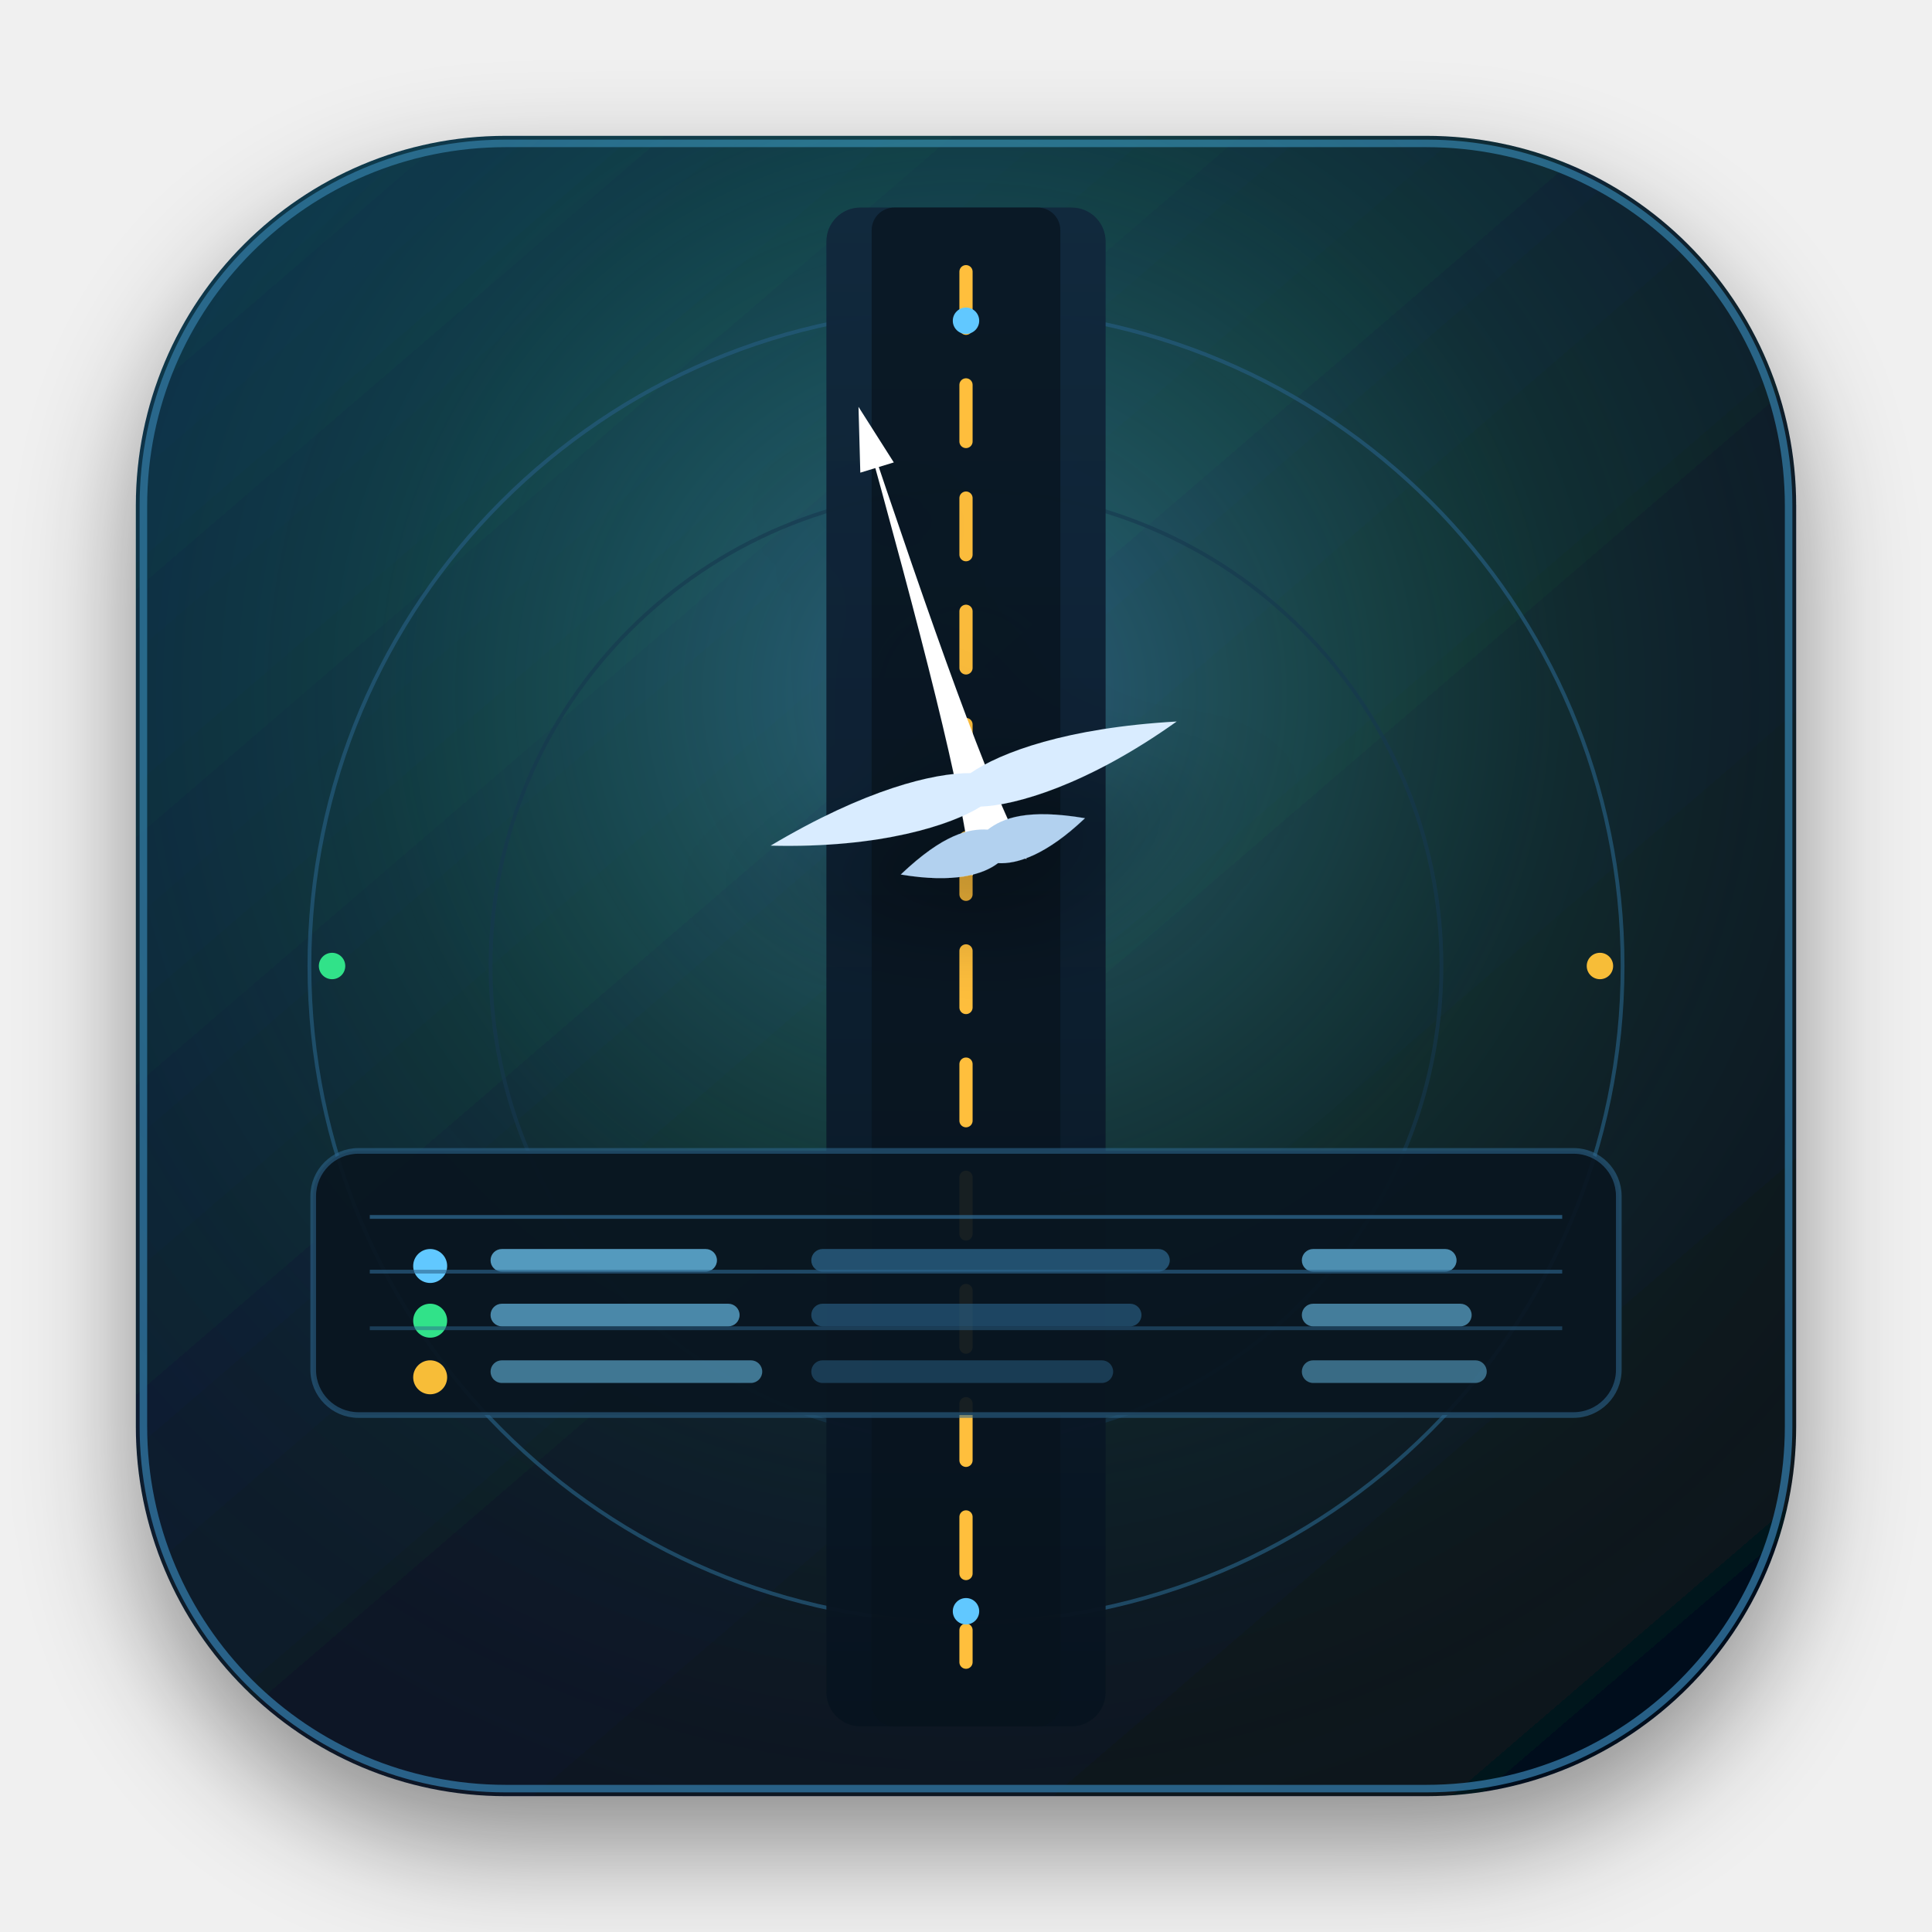
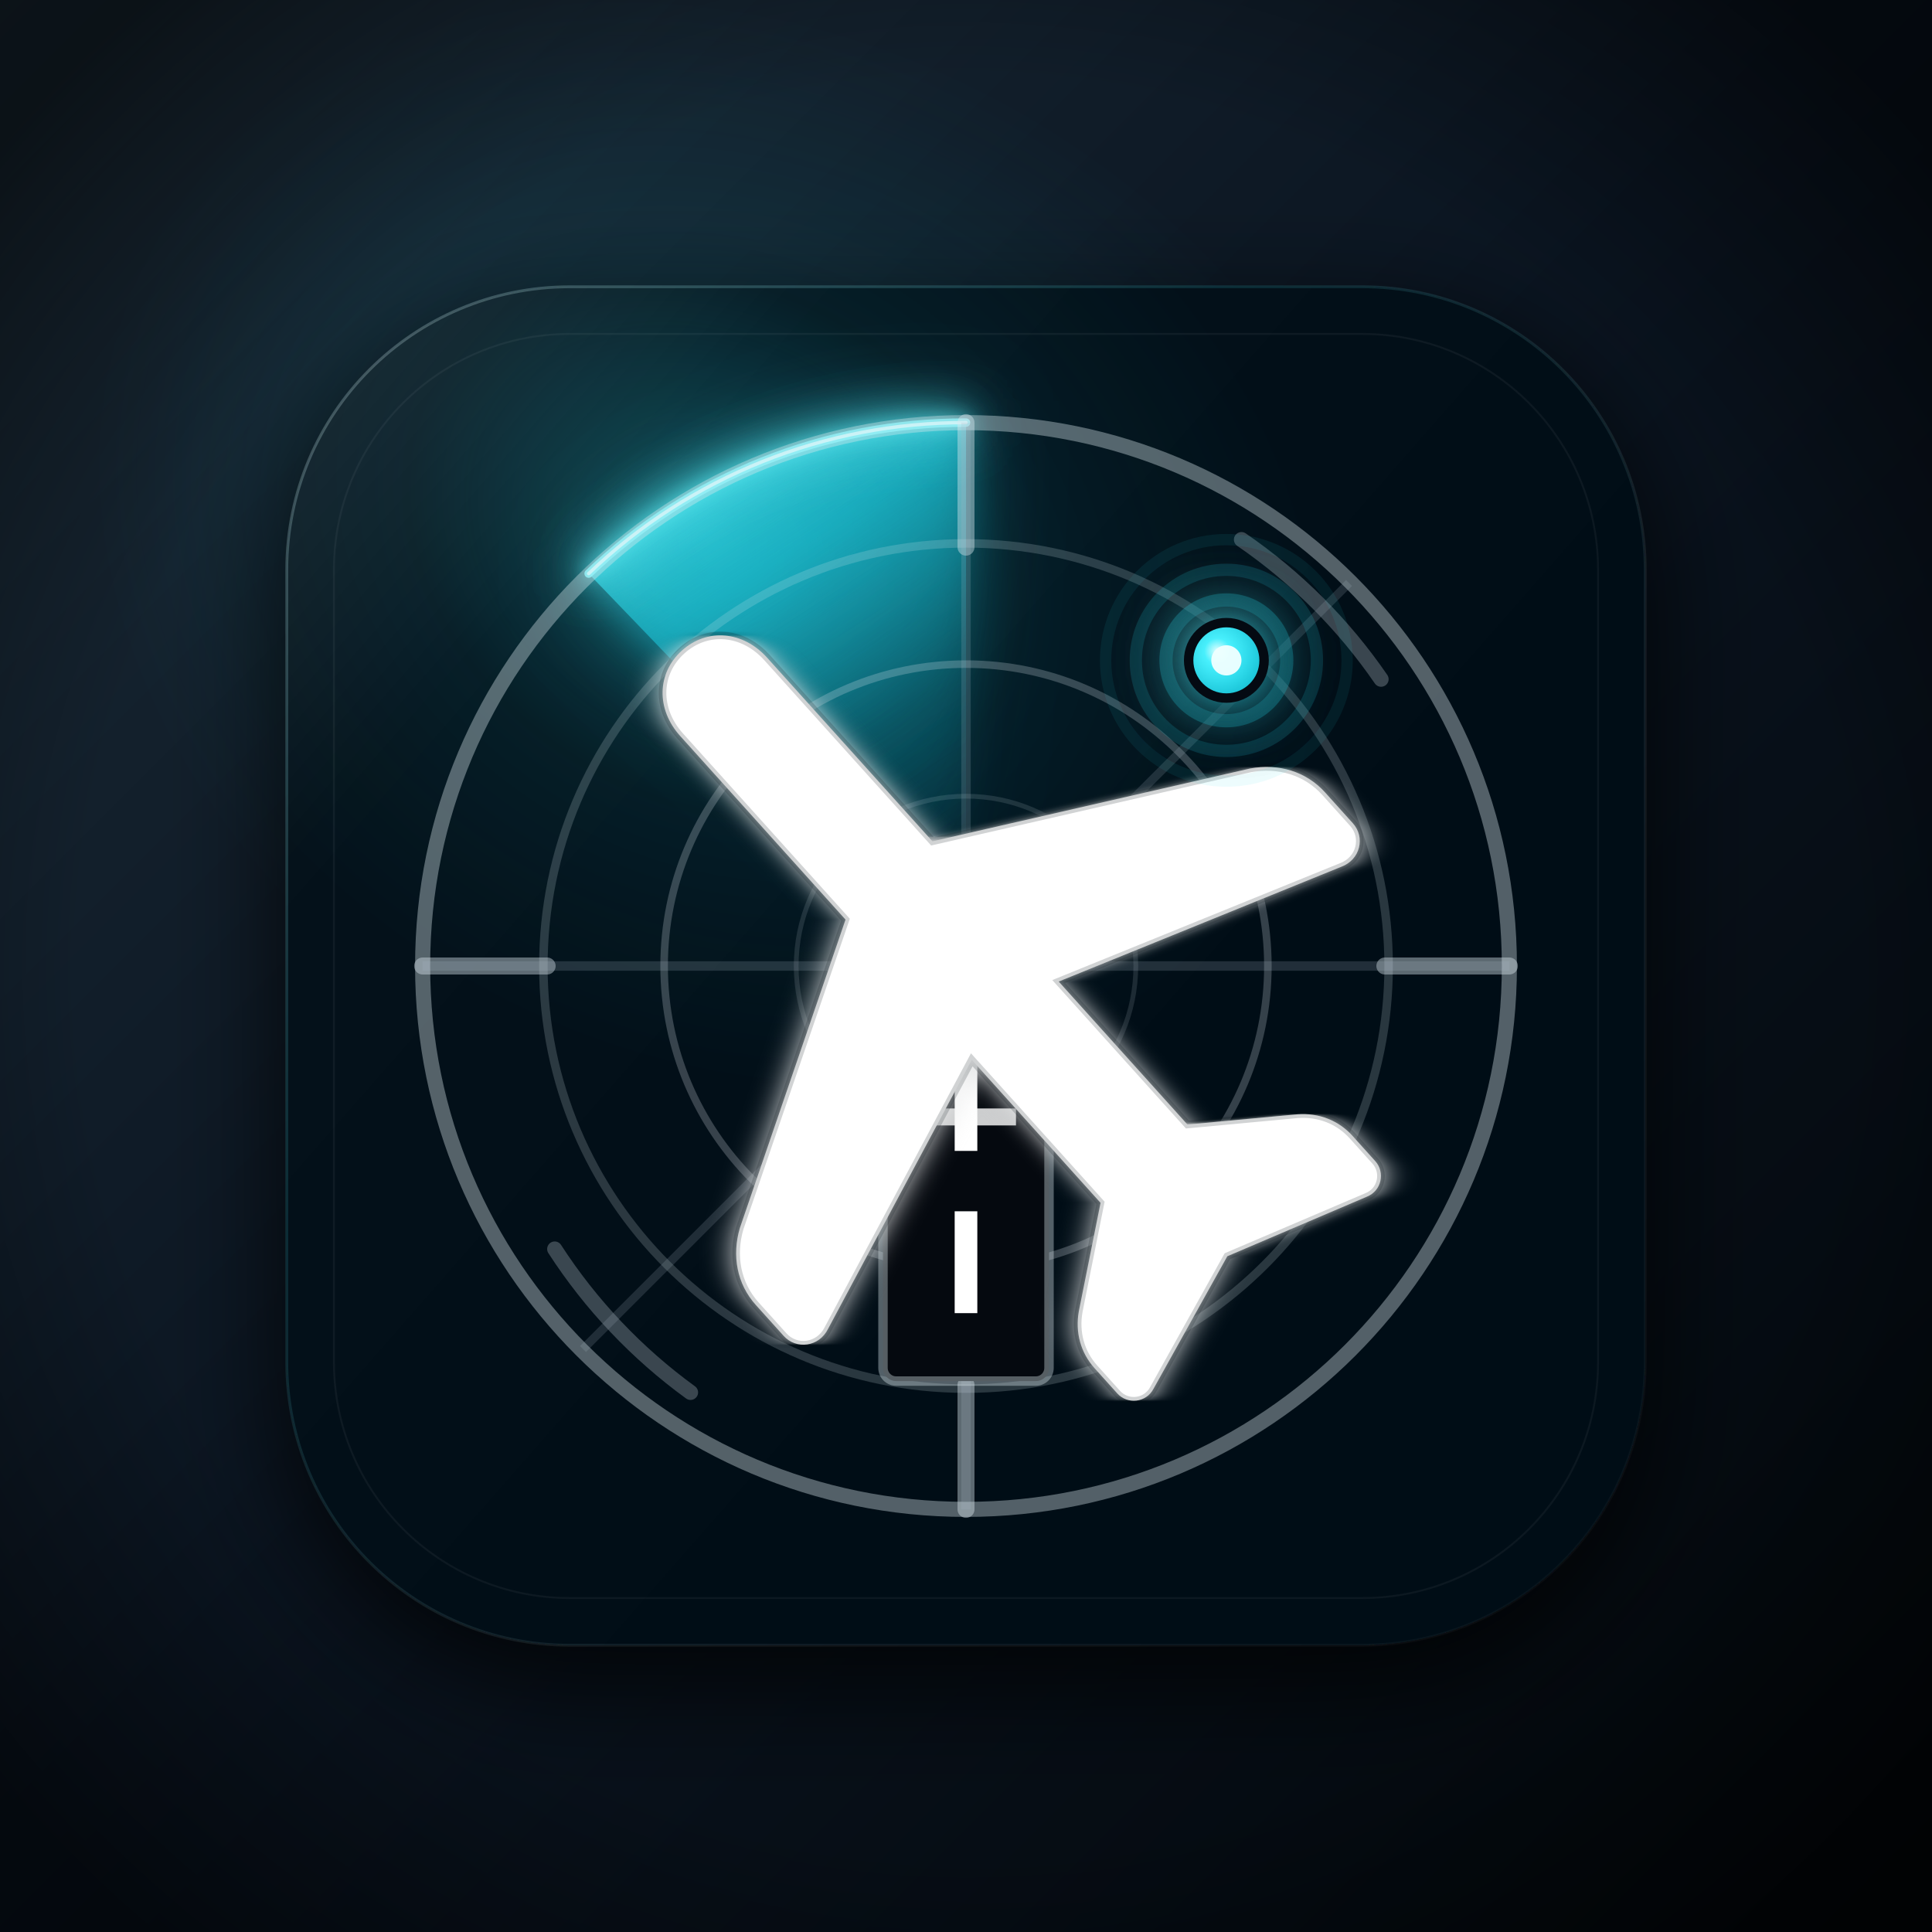
- <svg xmlns="http://www.w3.org/2000/svg" width="1024" height="1024" viewBox="0 0 1024 1024" role="img">
+ <svg xmlns="http://www.w3.org/2000/svg" width="1024" height="1024" viewBox="0 0 1024 1024" fill="none" role="img" aria-labelledby="lfid-title lfid-desc">
  <defs>
-     <linearGradient id="tile" x1="120" y1="58" x2="900" y2="966" gradientUnits="userSpaceOnUse">
-       <stop offset="0" stop-color="#12334c" />
-       <stop offset="0.52" stop-color="#091a29" />
-       <stop offset="1" stop-color="#061019" />
+     <linearGradient id="lf-bg" x1="0" y1="0" x2="1" y2="1">
+       <stop offset="0" stop-color="#1B2B37" />
+       <stop offset="0.48" stop-color="#0A1420" />
+       <stop offset="1" stop-color="#020609" />
    </linearGradient>
-     <radialGradient id="glow" cx="50%" cy="36%" r="62%">
-       <stop offset="0" stop-color="#61c8ff" stop-opacity="0.38" />
-       <stop offset="0.50" stop-color="#31e289" stop-opacity="0.10" />
-       <stop offset="1" stop-color="#051019" stop-opacity="0" />
+     <radialGradient id="lf-bgGlow" cx="0" cy="0" r="1" gradientUnits="userSpaceOnUse" gradientTransform="translate(400 310) rotate(30) scale(370 290)">
+       <stop offset="0" stop-color="#28EDF8" stop-opacity="0.42" />
+       <stop offset="0.45" stop-color="#18C4D6" stop-opacity="0.11" />
+       <stop offset="1" stop-color="#0FB0C4" stop-opacity="0" />
    </radialGradient>
-     <linearGradient id="runway" x1="512" y1="110" x2="512" y2="915" gradientUnits="userSpaceOnUse">
-       <stop offset="0" stop-color="#10283d" />
-       <stop offset="1" stop-color="#07131f" />
+     <radialGradient id="lf-vig" cx="0.5" cy="0.5" r="0.65">
+       <stop offset="0" stop-color="#000000" stop-opacity="0" />
+       <stop offset="0.70" stop-color="#000000" stop-opacity="0" />
+       <stop offset="1" stop-color="#000000" stop-opacity="0.56" />
+     </radialGradient>
+     <linearGradient id="lf-sheen" x1="152" y1="152" x2="640" y2="580" gradientUnits="userSpaceOnUse">
+       <stop offset="0" stop-color="#FFFFFF" stop-opacity="0.11" />
+       <stop offset="0.32" stop-color="#FFFFFF" stop-opacity="0.018" />
+       <stop offset="1" stop-color="#FFFFFF" stop-opacity="0" />
    </linearGradient>
-     <filter id="soft-shadow" x="-25%" y="-25%" width="150%" height="155%">
-       <feDropShadow dx="0" dy="26" stdDeviation="30" flood-color="#000000" flood-opacity="0.42" />
+     <linearGradient id="lf-rim" x1="0" y1="0" x2="1" y2="1">
+       <stop offset="0" stop-color="#FFFFFF" stop-opacity="0.26" />
+       <stop offset="0.35" stop-color="#39EDF7" stop-opacity="0.13" />
+       <stop offset="0.70" stop-color="#FFFFFF" stop-opacity="0.06" />
+       <stop offset="1" stop-color="#FFFFFF" stop-opacity="0.02" />
+     </linearGradient>
+     <radialGradient id="lf-cardGlow" cx="0" cy="0" r="1" gradientUnits="userSpaceOnUse" gradientTransform="translate(380 290) rotate(30) scale(340 270)">
+       <stop offset="0" stop-color="#2BEDF9" stop-opacity="0.30" />
+       <stop offset="0.50" stop-color="#18C8DA" stop-opacity="0.07" />
+       <stop offset="1" stop-color="#0FB4C8" stop-opacity="0" />
+     </radialGradient>
+     <linearGradient id="lf-sweep" x1="338" y1="212" x2="508" y2="474" gradientUnits="userSpaceOnUse">
+       <stop offset="0" stop-color="#52F6FF" stop-opacity="0.92" />
+       <stop offset="0.36" stop-color="#1ED2E6" stop-opacity="0.60" />
+       <stop offset="0.70" stop-color="#0D90A4" stop-opacity="0.22" />
+       <stop offset="1" stop-color="#0A8EA2" stop-opacity="0.01" />
+     </linearGradient>
+     <radialGradient id="lf-blip" cx="0.38" cy="0.38" r="0.62">
+       <stop offset="0" stop-color="#E8FFFF" stop-opacity="1" />
+       <stop offset="0.28" stop-color="#48F2FF" stop-opacity="0.96" />
+       <stop offset="1" stop-color="#1AD0E4" stop-opacity="0.86" />
+     </radialGradient>
+     <filter id="lf-cardShadow" x="-10%" y="-10%" width="120%" height="120%" color-interpolation-filters="sRGB">
+       <feDropShadow dx="0" dy="20" stdDeviation="30" flood-color="#000000" flood-opacity="0.80" />
    </filter>
-     <clipPath id="tile-clip">
-       <rect x="72" y="72" width="880" height="880" rx="196" />
+     <filter id="lf-sweepBloom" x="-40%" y="-40%" width="180%" height="180%" color-interpolation-filters="sRGB">
+       <feGaussianBlur in="SourceGraphic" stdDeviation="24" result="blurA" />
+       <feGaussianBlur in="SourceGraphic" stdDeviation="10" result="blurB" />
+       <feMerge>
+         <feMergeNode in="blurA" />
+         <feMergeNode in="blurB" />
+         <feMergeNode in="SourceGraphic" />
+       </feMerge>
+     </filter>
+     <filter id="lf-edgeGlow" x="-100%" y="-100%" width="300%" height="300%" color-interpolation-filters="sRGB">
+       <feGaussianBlur in="SourceGraphic" stdDeviation="13" result="blurA" />
+       <feGaussianBlur in="SourceGraphic" stdDeviation="5" result="blurB" />
+       <feMerge>
+         <feMergeNode in="blurA" />
+         <feMergeNode in="blurA" />
+         <feMergeNode in="blurB" />
+         <feMergeNode in="SourceGraphic" />
+       </feMerge>
+     </filter>
+     <filter id="lf-blipGlow" x="-140%" y="-140%" width="380%" height="380%" color-interpolation-filters="sRGB">
+       <feGaussianBlur in="SourceGraphic" stdDeviation="18" result="blurA" />
+       <feGaussianBlur in="SourceGraphic" stdDeviation="8" result="blurB" />
+       <feMerge>
+         <feMergeNode in="blurA" />
+         <feMergeNode in="blurA" />
+         <feMergeNode in="blurB" />
+         <feMergeNode in="SourceGraphic" />
+       </feMerge>
+     </filter>
+     <filter id="lf-planeGlow" x="-18%" y="-18%" width="136%" height="136%" color-interpolation-filters="sRGB">
+       <feGaussianBlur in="SourceGraphic" stdDeviation="6" result="blur" />
+       <feMerge>
+         <feMergeNode in="blur" />
+         <feMergeNode in="SourceGraphic" />
+       </feMerge>
+     </filter>
+     <clipPath id="lf-cardClip">
+       <rect x="152" y="152" width="720" height="720" rx="150" />
    </clipPath>
  </defs>
-   <rect x="72" y="72" width="880" height="880" rx="196" fill="url(#tile)" filter="url(#soft-shadow)" />
-   <rect x="76" y="76" width="872" height="872" rx="192" fill="none" stroke="#2f719d" stroke-width="4" opacity="0.82" />
-   <g clip-path="url(#tile-clip)">
-     <rect width="1024" height="1024" fill="url(#glow)" />
-     <circle cx="512" cy="512" r="348" fill="none" stroke="#245a7c" stroke-width="2" opacity="0.72" />
-     <circle cx="512" cy="512" r="252" fill="none" stroke="#16384f" stroke-width="2" opacity="0.61" />
-     <rect x="438" y="110" width="148" height="805" rx="18" fill="url(#runway)" opacity="0.97" />
-     <rect x="462" y="110" width="100" height="805" rx="12" fill="#07121c" opacity="0.70" />
-     <line x1="512" y1="144" x2="512" y2="881" stroke="#ffbf3d" stroke-width="7" stroke-linecap="round" stroke-dasharray="30 30" />
-     <rect x="166" y="610" width="692" height="140" rx="24" fill="#081520" opacity="0.94" />
-     <rect x="166" y="610" width="692" height="140" rx="24" fill="none" stroke="#2d668e" stroke-opacity="0.58" stroke-width="3" />
-     <rect x="196" y="644" width="632" height="2" fill="#2d668e" opacity="0.75" />
-     <circle cx="228" cy="671" r="9" fill="#61c8ff" />
-     <rect x="260" y="662" width="120" height="12" rx="6" fill="#5ca8cf" opacity="0.90" />
-     <rect x="430" y="662" width="190" height="12" rx="6" fill="#2c668d" opacity="0.72" />
-     <rect x="690" y="662" width="82" height="12" rx="6" fill="#5ca8cf" opacity="0.82" />
-     <rect x="196" y="673" width="632" height="2" fill="#2d668e" opacity="0.62" />
-     <circle cx="228" cy="700" r="9" fill="#31e289" />
-     <rect x="260" y="691" width="132" height="12" rx="6" fill="#5ca8cf" opacity="0.78" />
-     <rect x="430" y="691" width="175" height="12" rx="6" fill="#2c668d" opacity="0.60" />
-     <rect x="690" y="691" width="90" height="12" rx="6" fill="#5ca8cf" opacity="0.70" />
-     <rect x="196" y="703" width="632" height="2" fill="#2d668e" opacity="0.49" />
-     <circle cx="228" cy="730" r="9" fill="#f7bd38" />
-     <rect x="260" y="721" width="144" height="12" rx="6" fill="#5ca8cf" opacity="0.66" />
-     <rect x="430" y="721" width="160" height="12" rx="6" fill="#2c668d" opacity="0.48" />
-     <rect x="690" y="721" width="98" height="12" rx="6" fill="#5ca8cf" opacity="0.58" />
-     <g transform="translate(512 402) rotate(-17) scale(1.16)" filter="url(#soft-shadow)">
-       <path d="M-13 52 C-6 12 -3 -56 0 -168 C3 -56 6 12 13 52 C6 47 3 45 0 45 C-3 45 -6 47 -13 52Z" fill="#ffffff" />
-       <path d="M-97 12 C-48 0 -16 2 0 7 C16 2 48 0 97 12 C49 28 15 27 0 23 C-15 27 -49 28 -97 12Z" fill="#d9ecff" />
-       <path d="M-44 42 C-20 30 -8 31 0 34 C8 31 20 30 44 42 C22 53 8 53 0 50 C-8 53 -22 53 -44 42Z" fill="#b2d1ef" />
-       <path d="M0 -168 L-8 -139 L8 -139 Z" fill="#ffffff" />
+   <rect width="1024" height="1024" fill="url(#lf-bg)" />
+   <rect width="1024" height="1024" fill="url(#lf-bgGlow)" />
+   <rect width="1024" height="1024" fill="url(#lf-vig)" />
+   <g filter="url(#lf-cardShadow)">
+     <rect x="152" y="152" width="720" height="720" rx="150" fill="#060E18" />
+   </g>
+   <rect x="152" y="152" width="720" height="720" rx="150" fill="url(#lf-cardGlow)" />
+   <rect x="152" y="152" width="720" height="720" rx="150" fill="url(#lf-sheen)" />
+   <rect x="152" y="152" width="720" height="720" rx="150" fill="none" stroke="url(#lf-rim)" stroke-width="1.5" />
+   <rect x="177" y="177" width="670" height="670" rx="125" fill="none" stroke="#FFFFFF" stroke-opacity="0.05" stroke-width="1" />
+   <g clip-path="url(#lf-cardClip)">
+     <path d="M512 224A288 288 0 0 0 312 304L512 512V224Z" fill="url(#lf-sweep)" opacity="0.68" filter="url(#lf-sweepBloom)" />
+     <path d="M512 224A288 288 0 0 0 312 304L512 512V224Z" fill="url(#lf-sweep)" opacity="0.52" />
+     <path d="M512 224A288 288 0 0 0 312 304" stroke="#6CF8FF" stroke-width="4.5" stroke-linecap="round" opacity="0.88" filter="url(#lf-edgeGlow)" />
+     <path d="M512 224A288 288 0 0 0 312 304" stroke="#D6FDFF" stroke-width="1.8" stroke-linecap="round" opacity="0.82" />
+     <circle cx="512" cy="512" r="288" fill="none" stroke="#DCE7EE" stroke-opacity="0.38" stroke-width="8" />
+     <circle cx="512" cy="512" r="224" fill="none" stroke="#DCE7EE" stroke-opacity="0.19" stroke-width="4.5" />
+     <circle cx="512" cy="512" r="160" fill="none" stroke="#DCE7EE" stroke-opacity="0.24" stroke-width="4" />
+     <circle cx="512" cy="512" r="90" fill="none" stroke="#DCE7EE" stroke-opacity="0.13" stroke-width="2.5" />
+     <path d="M512 224v66  M512 734v66  M224 512h66  M734 512h66" stroke="#DCE7EE" stroke-opacity="0.42" stroke-width="9" stroke-linecap="round" />
+     <path d="M658 286a286 286 0 0 1 74 74              M366 738a286 286 0 0 1-72-76" stroke="#DCE7EE" stroke-opacity="0.26" stroke-width="8" stroke-linecap="round" />
+     <line x1="224" y1="512" x2="800" y2="512" stroke="#A8B8C4" stroke-opacity="0.20" stroke-width="5" />
+     <line x1="512" y1="224" x2="512" y2="800" stroke="#A8B8C4" stroke-opacity="0.20" stroke-width="5" />
+     <line x1="309" y1="715" x2="715" y2="309" stroke="#A8B8C4" stroke-opacity="0.18" stroke-width="4.5" />
+     <rect x="468" y="446" width="88" height="286" rx="7" fill="#05090F" stroke="#DCE7EE" stroke-opacity="0.38" stroke-width="5" />
+     <line x1="512" y1="476" x2="512" y2="520" stroke="#FFFFFF" stroke-width="12" stroke-linecap="square" />
+     <line x1="512" y1="562" x2="512" y2="604" stroke="#FFFFFF" stroke-width="12" stroke-linecap="square" />
+     <line x1="512" y1="648" x2="512" y2="690" stroke="#FFFFFF" stroke-width="12" stroke-linecap="square" />
+     <line x1="490" y1="592" x2="534" y2="592" stroke="#FFFFFF" stroke-width="9" stroke-linecap="square" opacity="0.80" />
+     <g transform="translate(512 512) rotate(-42) translate(-512 -512)" filter="url(#lf-planeGlow)">
+       <path d="M512 287c18 0 31 14 31 33v131l151 84c13 8 21 21 21 36v22                c0 10-10 17-20 13l-152-55v102l47 35c9 7 14 17 14 28v18                c0 8-8 14-16 11l-76-26-76 26c-8 3-16-3-16-11v-18                c0-11 5-21 14-28l47-35V551l-152 55c-10 4-20-3-20-13v-22                c0-15 8-28 21-36l151-84V320c0-19 13-33 31-33Z" fill="#FFFFFF" stroke="#050C15" stroke-opacity="0.18" stroke-width="4" />
    </g>
-     <circle cx="512" cy="170" r="7" fill="#61c8ff" />
-     <circle cx="512" cy="854" r="7" fill="#61c8ff" />
-     <circle cx="176" cy="512" r="7" fill="#31e289" />
-     <circle cx="848" cy="512" r="7" fill="#f7bd38" />
+     <circle cx="650" cy="350" r="64" fill="none" stroke="#22D7E8" stroke-opacity="0.08" stroke-width="6" />
+     <circle cx="650" cy="350" r="48" fill="none" stroke="#22D7E8" stroke-opacity="0.16" stroke-width="6.5" />
+     <circle cx="650" cy="350" r="32" fill="none" stroke="#22D7E8" stroke-opacity="0.28" stroke-width="7" />
+     <circle cx="650" cy="350" r="20" fill="url(#lf-blip)" stroke="#040A12" stroke-width="5" filter="url(#lf-blipGlow)" />
+     <circle cx="650" cy="350" r="8" fill="#EEFFFF" opacity="0.96" />
  </g>
</svg>
